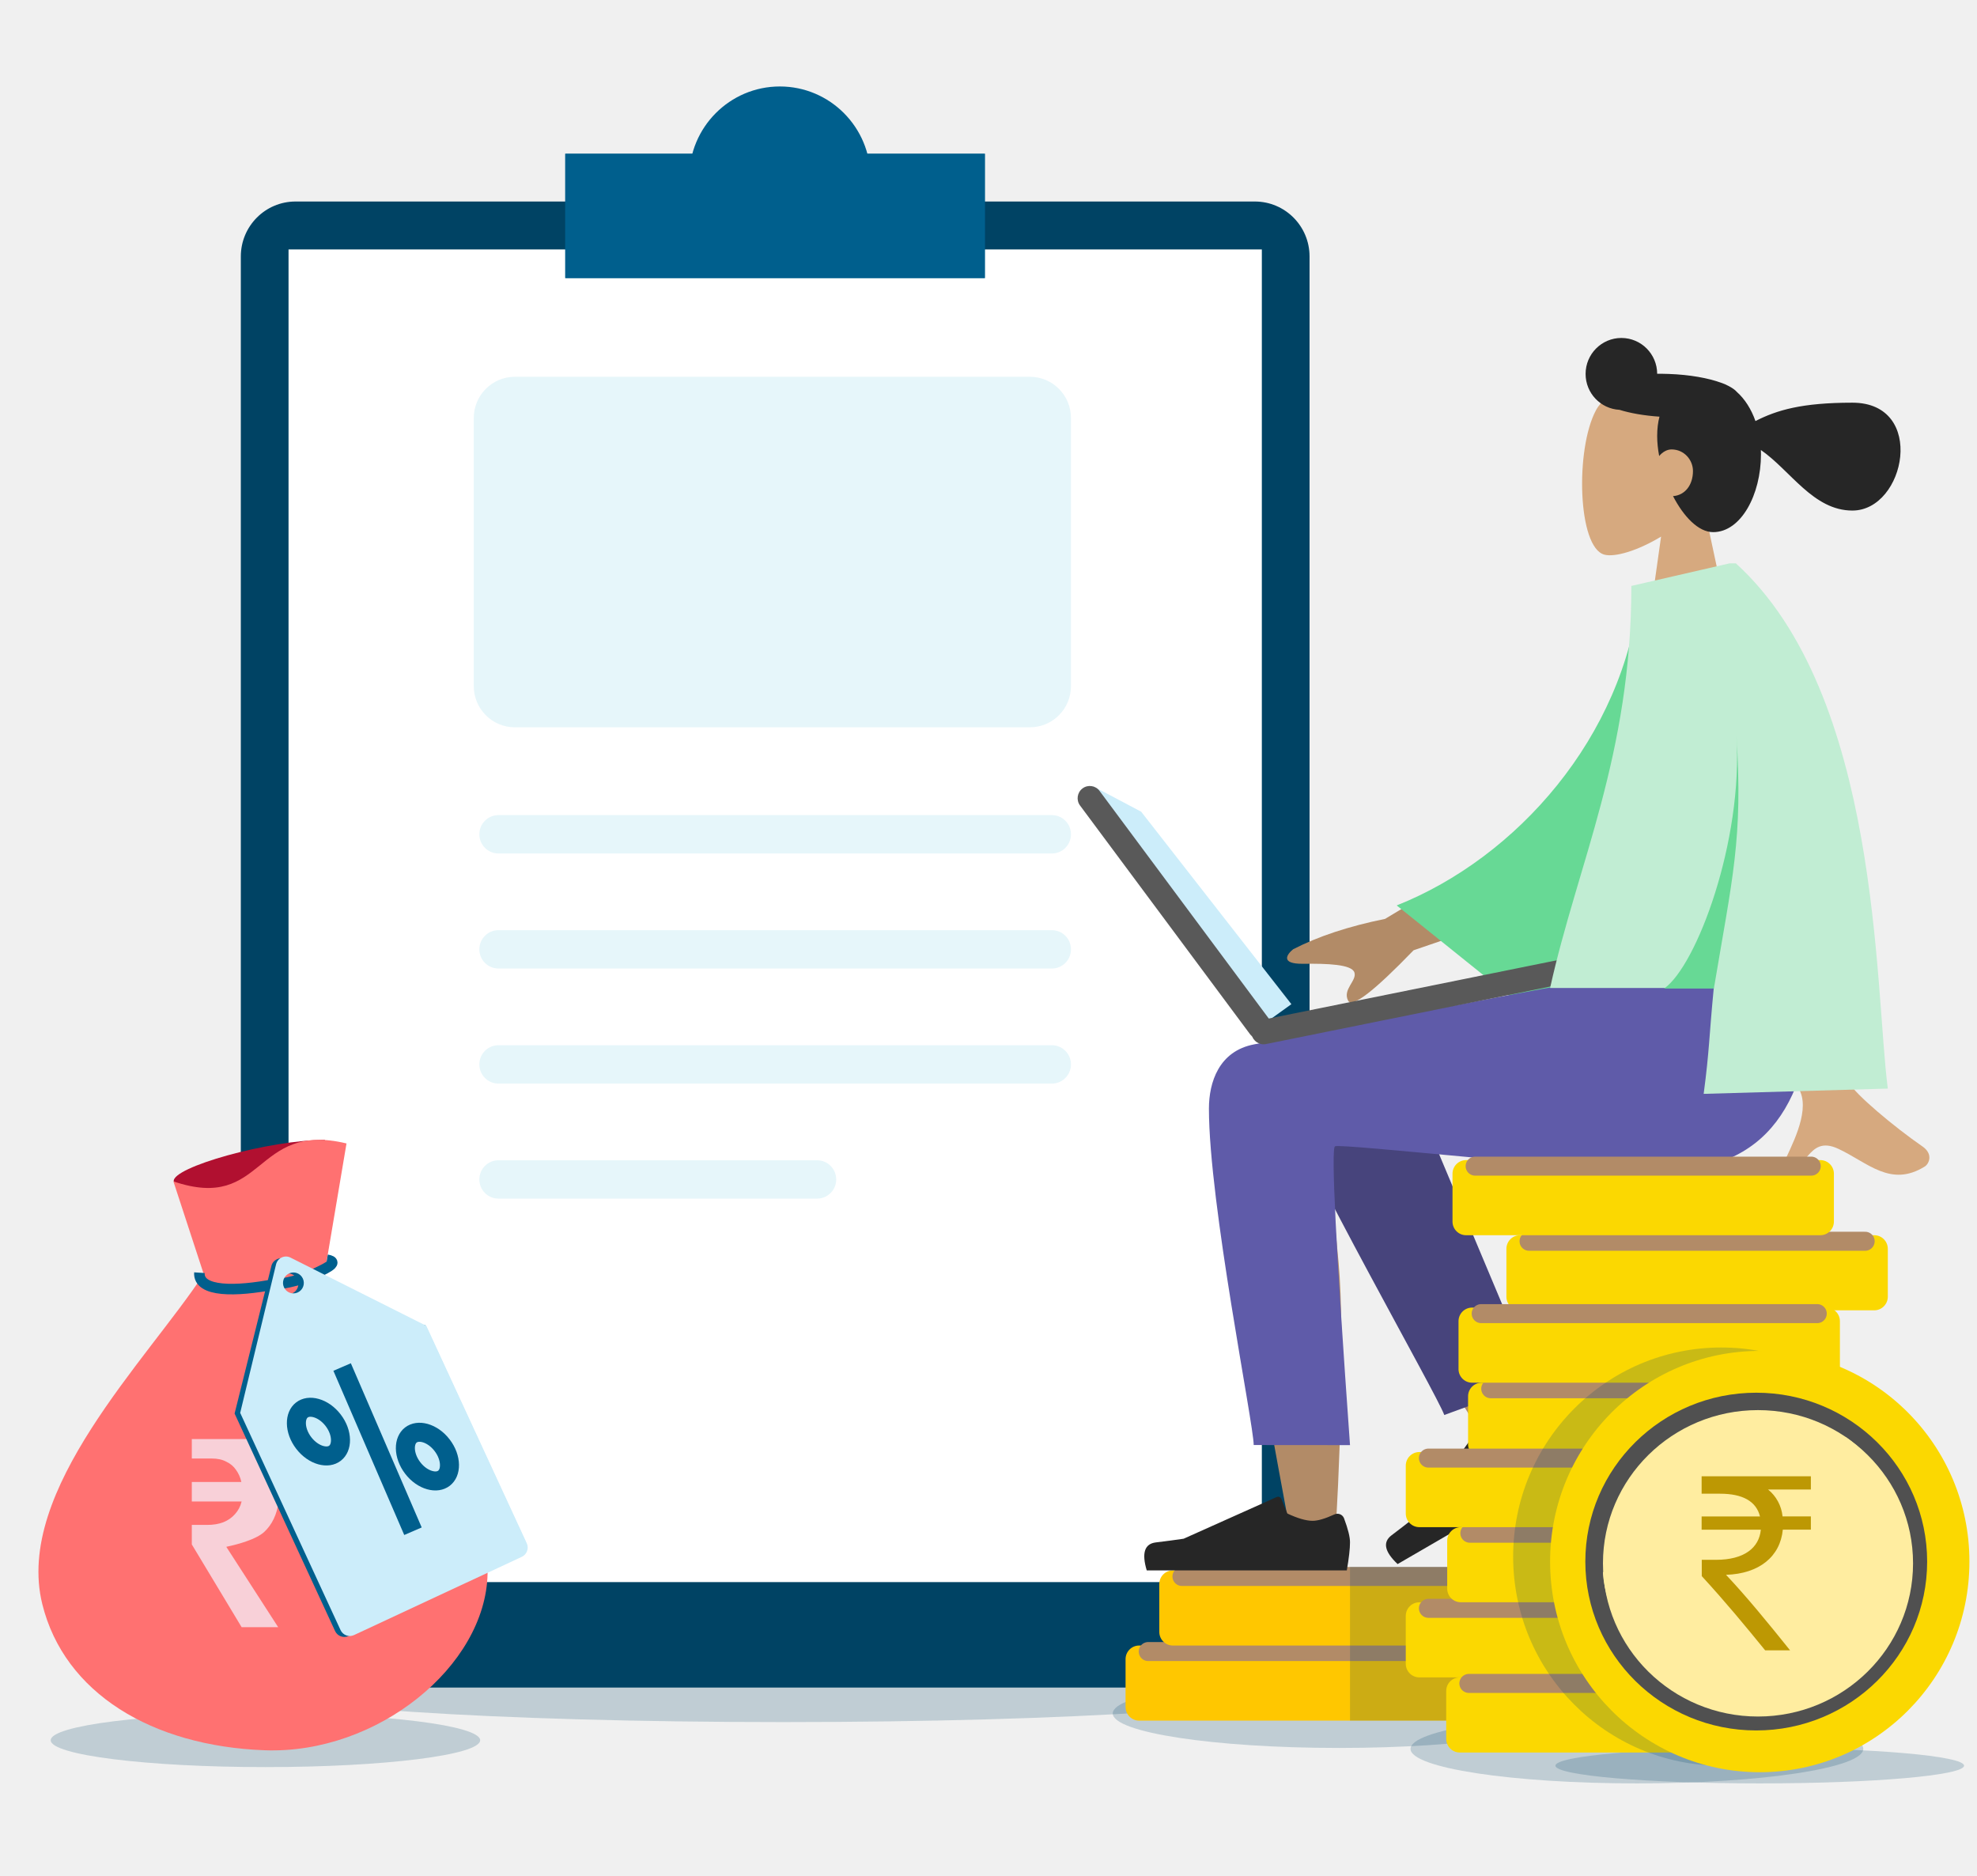
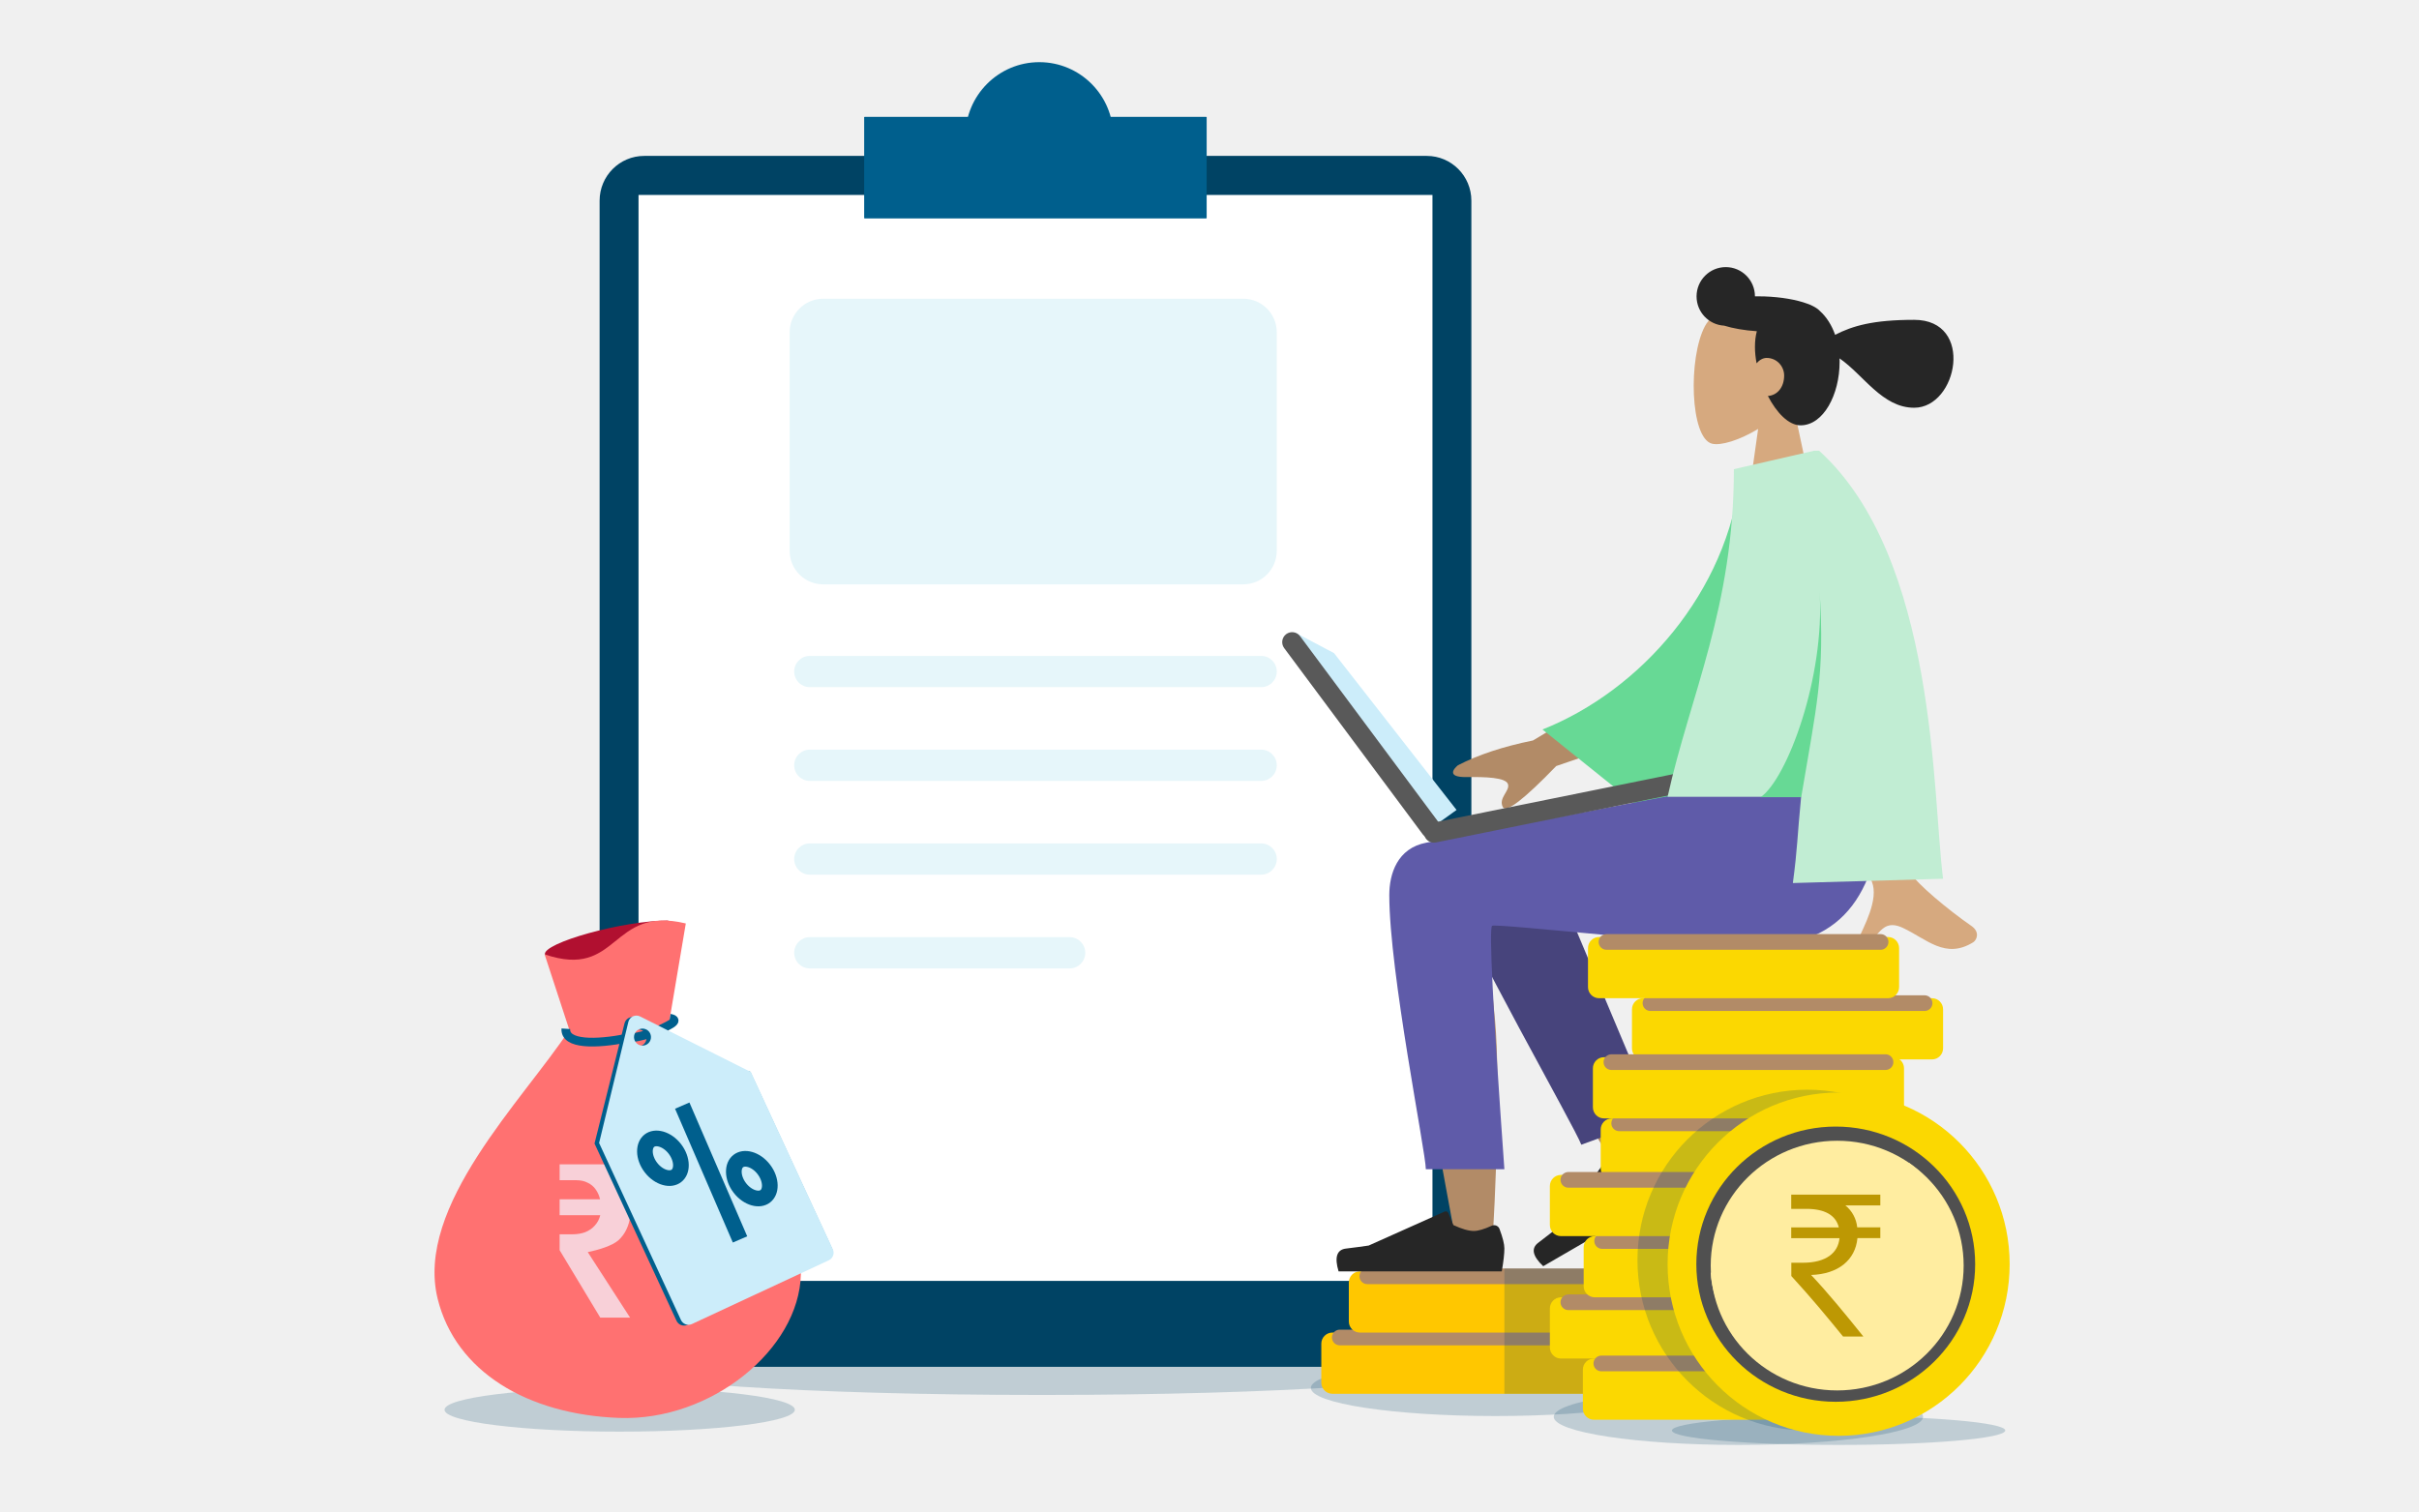
- <svg xmlns="http://www.w3.org/2000/svg" width="97" height="92" viewBox="0 0 97 92" fill="none">
-   <path opacity="0.2" d="M13.023 86.691C18.842 86.691 23.559 86.101 23.559 85.374C23.559 84.647 18.842 84.058 13.023 84.058C7.204 84.058 2.488 84.647 2.488 85.374C2.488 86.101 7.204 86.691 13.023 86.691Z" fill="#004364" />
-   <path opacity="0.2" d="M80.313 87.491C86.448 87.491 91.421 86.732 91.421 85.797C91.421 84.861 86.448 84.103 80.313 84.103C74.179 84.103 69.206 84.861 69.206 85.797C69.206 86.732 74.179 87.491 80.313 87.491Z" fill="#004364" />
-   <path opacity="0.2" d="M86.341 87.491C91.877 87.491 96.366 87.102 96.366 86.621C96.366 86.141 91.877 85.752 86.341 85.752C80.804 85.752 76.316 86.141 76.316 86.621C76.316 87.102 80.804 87.491 86.341 87.491Z" fill="#004364" />
-   <path opacity="0.2" d="M65.704 85.752C71.838 85.752 76.811 84.994 76.811 84.058C76.811 83.123 71.838 82.364 65.704 82.364C59.569 82.364 54.596 83.123 54.596 84.058C54.596 84.994 59.569 85.752 65.704 85.752Z" fill="#004364" />
-   <path opacity="0.2" d="M38.418 84.483C52.561 84.483 64.026 83.724 64.026 82.789C64.026 81.853 52.561 81.095 38.418 81.095C24.275 81.095 12.81 81.853 12.81 82.789C12.81 83.724 24.275 84.483 38.418 84.483Z" fill="#004364" />
-   <path d="M61.567 9.886H14.5C13.017 9.886 11.816 11.093 11.816 12.582V80.093C11.816 81.582 13.017 82.79 14.5 82.79H61.567C63.05 82.79 64.252 81.582 64.252 80.093V12.582C64.252 11.093 63.05 9.886 61.567 9.886Z" fill="#004364" />
-   <path d="M61.911 12.237H14.157V77.615H61.911V12.237Z" fill="white" />
-   <path d="M48.276 7.535H27.782C27.753 7.535 27.729 7.539 27.729 7.544V13.641C27.729 13.646 27.753 13.65 27.782 13.65H48.276C48.305 13.65 48.329 13.646 48.329 13.641V7.544C48.329 7.539 48.305 7.535 48.276 7.535Z" fill="#005F8D" />
-   <path d="M38.263 13.179C40.719 13.179 42.711 11.178 42.711 8.71C42.711 6.243 40.719 4.242 38.263 4.242C35.807 4.242 33.815 6.243 33.815 8.71C33.815 11.178 35.807 13.179 38.263 13.179Z" fill="#005F8D" />
-   <path d="M51.61 39.988H24.456C23.938 39.988 23.519 40.409 23.519 40.929V40.929C23.519 41.449 23.938 41.87 24.456 41.87H51.61C52.127 41.87 52.546 41.449 52.546 40.929C52.546 40.409 52.127 39.988 51.61 39.988Z" fill="#E6F6FA" />
-   <path d="M51.61 45.633H24.456C23.938 45.633 23.519 46.054 23.519 46.574V46.574C23.519 47.093 23.938 47.514 24.456 47.514H51.61C52.127 47.514 52.546 47.093 52.546 46.574C52.546 46.054 52.127 45.633 51.61 45.633Z" fill="#E6F6FA" />
-   <path d="M51.61 51.277H24.456C23.938 51.277 23.519 51.699 23.519 52.218V52.218C23.519 52.738 23.938 53.159 24.456 53.159H51.61C52.127 53.159 52.546 52.738 52.546 52.218C52.546 51.699 52.127 51.277 51.61 51.277Z" fill="#E6F6FA" />
-   <path d="M40.091 56.921H24.456C23.938 56.921 23.519 57.342 23.519 57.862V57.862C23.519 58.381 23.938 58.802 24.456 58.802H40.091C40.608 58.802 41.028 58.381 41.028 57.862C41.028 57.342 40.608 56.921 40.091 56.921Z" fill="#E6F6FA" />
-   <path d="M50.533 18.485H25.259C24.147 18.485 23.245 19.391 23.245 20.508V33.658C23.245 34.775 24.147 35.68 25.259 35.68H50.533C51.645 35.68 52.546 34.775 52.546 33.658V20.508C52.546 19.391 51.645 18.485 50.533 18.485Z" fill="#E6F6FA" />
-   <path d="M73.273 80.727H55.891C55.523 80.727 55.225 81.026 55.225 81.395V83.742C55.225 84.112 55.523 84.411 55.891 84.411H73.273C73.64 84.411 73.938 84.112 73.938 83.742V81.395C73.938 81.026 73.64 80.727 73.273 80.727Z" fill="#FFC700" />
-   <path d="M56.337 81.022H72.826" stroke="#B28B67" stroke-width="0.933" stroke-linecap="round" />
-   <path d="M74.928 77.042H57.546C57.178 77.042 56.88 77.341 56.88 77.711V80.058C56.88 80.427 57.178 80.727 57.546 80.727H74.928C75.295 80.727 75.593 80.427 75.593 80.058V77.711C75.593 77.341 75.295 77.042 74.928 77.042Z" fill="#FFC700" />
-   <path d="M57.992 77.339H74.481" stroke="#B28B67" stroke-width="0.933" stroke-linecap="round" />
-   <path fill-rule="evenodd" clip-rule="evenodd" d="M85.441 37.782L81.387 37.797C85.833 47.848 88.151 53.111 88.341 53.585C88.77 54.651 87.864 56.276 87.475 57.149C88.739 57.717 88.604 55.614 90.196 56.359C91.651 57.038 92.757 58.27 94.437 57.228C94.643 57.1 94.87 56.618 94.323 56.242C92.96 55.303 90.997 53.661 90.732 53.12C90.37 52.383 88.607 47.27 85.441 37.782Z" fill="#D6A97F" />
-   <path d="M67.958 45.079L72.817 42.162L75.933 44.366L69.356 46.619C67.407 48.636 66.336 49.46 66.145 49.092C65.858 48.539 66.586 48.112 66.453 47.708C66.32 47.304 65.1 47.267 63.942 47.282C62.784 47.297 63.153 46.805 63.447 46.569C64.67 45.938 66.174 45.441 67.958 45.079Z" fill="#B28B67" />
-   <path fill-rule="evenodd" clip-rule="evenodd" d="M83.618 28.829L80.444 29.042C79.662 36.147 74.425 42.076 68.528 44.419L74.599 49.299C75.347 49.299 79.314 49.027 82.826 34.522C83.241 32.009 83.672 31.009 83.618 28.829Z" fill="#67D995" />
-   <path fill-rule="evenodd" clip-rule="evenodd" d="M63.635 51.648C62.201 50.783 59.796 51.894 59.797 53.131C59.802 56.831 63.164 74.272 63.34 75.375C63.515 76.477 65.395 76.768 65.505 75.378C65.679 73.166 66.003 65.509 65.679 61.965C65.545 60.502 65.401 59.109 65.259 57.866C67.023 61.066 69.751 65.648 73.443 71.611L75.448 70.692C73.874 65.482 72.583 61.804 71.576 59.658C69.851 55.983 68.234 52.836 67.553 51.728C66.483 49.984 64.619 50.592 63.635 51.648Z" fill="#B28B67" />
-   <path fill-rule="evenodd" clip-rule="evenodd" d="M75.304 67.797L68.424 51.425C66.776 48.761 62.156 51.967 62.718 53.511C63.994 57.018 70.483 68.372 70.863 69.417L75.304 67.797Z" fill="#47447C" />
-   <path fill-rule="evenodd" clip-rule="evenodd" d="M75.687 69.658C76.116 70.012 76.395 70.302 76.523 70.526C76.68 70.799 76.864 71.224 77.074 71.8C76.759 71.983 73.925 73.627 68.573 76.731C67.931 76.126 67.831 75.656 68.273 75.321C68.715 74.986 69.08 74.704 69.368 74.475L72.302 70.413C72.358 70.335 72.468 70.318 72.545 70.374C72.547 70.375 72.548 70.376 72.55 70.377L73.159 70.849C73.719 70.8 74.136 70.695 74.411 70.536C74.635 70.406 74.892 70.136 75.182 69.725C75.293 69.568 75.51 69.531 75.667 69.643C75.674 69.647 75.681 69.653 75.687 69.658Z" fill="#262626" />
-   <path fill-rule="evenodd" clip-rule="evenodd" d="M65.945 74.489C66.14 75.011 66.237 75.402 66.237 75.661C66.237 75.977 66.185 76.437 66.08 77.041C65.716 77.041 62.444 77.041 56.264 77.041C56.009 76.194 56.156 75.737 56.706 75.669C57.255 75.602 57.712 75.541 58.075 75.487L62.638 73.443C62.726 73.403 62.829 73.444 62.868 73.532C62.868 73.533 62.869 73.535 62.87 73.536L63.163 74.251C63.672 74.489 64.085 74.609 64.403 74.609C64.662 74.609 65.019 74.503 65.474 74.294C65.649 74.213 65.856 74.291 65.936 74.466C65.939 74.474 65.942 74.481 65.945 74.489Z" fill="#262626" />
-   <path fill-rule="evenodd" clip-rule="evenodd" d="M59.315 54.388C59.315 59.033 61.511 69.868 61.512 70.891L66.237 70.895C65.545 61.226 65.3 56.34 65.501 56.236C65.803 56.08 77.867 57.446 81.485 57.446C86.703 57.446 88.861 54.141 89.036 48.018H78.701C76.597 48.244 65.619 50.468 61.542 51.233C59.797 51.56 59.315 53.108 59.315 54.388Z" fill="#5F5BA9" />
-   <path d="M90.078 67.833H72.696C72.328 67.833 72.03 68.132 72.03 68.502V70.849C72.03 71.218 72.328 71.517 72.696 71.517H90.078C90.445 71.517 90.743 71.218 90.743 70.849V68.502C90.743 68.132 90.445 67.833 90.078 67.833Z" fill="#FBD801" />
-   <path d="M73.142 68.129H89.632" stroke="#B28B67" stroke-width="0.933" stroke-linecap="round" />
-   <path d="M91.959 60.598H74.577C74.209 60.598 73.911 60.897 73.911 61.266V63.614C73.911 63.983 74.209 64.282 74.577 64.282H91.959C92.326 64.282 92.624 63.983 92.624 63.614V61.266C92.624 60.897 92.326 60.598 91.959 60.598Z" fill="#FBD801" />
-   <path d="M75.022 60.894H91.512" stroke="#B28B67" stroke-width="0.933" stroke-linecap="round" />
-   <path d="M89.609 64.148H72.227C71.859 64.148 71.561 64.448 71.561 64.817V67.164C71.561 67.534 71.859 67.833 72.227 67.833H89.609C89.976 67.833 90.274 67.534 90.274 67.164V64.817C90.274 64.448 89.976 64.148 89.609 64.148Z" fill="#FBD801" />
-   <path d="M72.673 64.444H89.162" stroke="#B28B67" stroke-width="0.933" stroke-linecap="round" />
-   <path opacity="0.2" d="M72.013 76.867H66.237V84.41H72.013V76.867Z" fill="#004364" />
-   <path d="M89.313 56.913H71.931C71.564 56.913 71.266 57.212 71.266 57.582V59.929C71.266 60.298 71.564 60.598 71.931 60.598H89.313C89.681 60.598 89.979 60.298 89.979 59.929V57.582C89.979 57.212 89.681 56.913 89.313 56.913Z" fill="#FBD801" />
-   <path d="M72.377 57.209H88.866" stroke="#B28B67" stroke-width="0.933" stroke-linecap="round" />
-   <path d="M87.021 78.606H69.639C69.271 78.606 68.973 78.905 68.973 79.274V81.621C68.973 81.991 69.271 82.29 69.639 82.29H87.021C87.388 82.29 87.686 81.991 87.686 81.621V79.274C87.686 78.905 87.388 78.606 87.021 78.606Z" fill="#FBD801" />
-   <path d="M70.085 78.902H86.574" stroke="#B28B67" stroke-width="0.933" stroke-linecap="round" />
-   <path d="M89.005 82.29H71.623C71.255 82.29 70.957 82.589 70.957 82.959V85.306C70.957 85.675 71.255 85.975 71.623 85.975H89.005C89.373 85.975 89.671 85.675 89.671 85.306V82.959C89.671 82.589 89.373 82.29 89.005 82.29Z" fill="#FBD801" />
-   <path d="M72.069 82.586H88.558" stroke="#B28B67" stroke-width="0.933" stroke-linecap="round" />
-   <path d="M89.053 74.92H71.671C71.304 74.92 71.006 75.219 71.006 75.588V77.936C71.006 78.305 71.304 78.604 71.671 78.604H89.053C89.421 78.604 89.719 78.305 89.719 77.936V75.588C89.719 75.219 89.421 74.92 89.053 74.92Z" fill="#FBD801" />
-   <path d="M72.117 75.217H88.607" stroke="#B28B67" stroke-width="0.933" stroke-linecap="round" />
-   <path d="M87.021 71.235H69.639C69.271 71.235 68.973 71.535 68.973 71.904V74.251C68.973 74.621 69.271 74.92 69.639 74.92H87.021C87.388 74.92 87.686 74.621 87.686 74.251V71.904C87.686 71.535 87.388 71.235 87.021 71.235Z" fill="#FBD801" />
-   <path d="M70.085 71.532H86.574" stroke="#B28B67" stroke-width="0.933" stroke-linecap="round" />
-   <path d="M62.265 50.05L63.361 49.263L55.991 39.821L53.606 38.56L62.265 50.05Z" fill="#CCEDFA" />
-   <path d="M53.948 38.8L62.284 50.012C62.481 50.277 62.427 50.653 62.163 50.851C61.899 51.049 61.525 50.995 61.327 50.73L52.992 39.518C52.794 39.253 52.849 38.877 53.113 38.679C53.377 38.48 53.751 38.535 53.948 38.8Z" fill="#595959" />
-   <path d="M61.878 50.044L77.249 46.935C77.573 46.869 77.887 47.08 77.953 47.404L77.953 47.404C78.018 47.729 77.808 48.045 77.485 48.111L62.114 51.22C61.791 51.286 61.476 51.075 61.411 50.751C61.346 50.426 61.555 50.11 61.878 50.044Z" fill="#595959" />
-   <path fill-rule="evenodd" clip-rule="evenodd" d="M83.548 24.605C84.358 23.651 84.905 22.481 84.814 21.171C84.55 17.396 79.32 18.226 78.302 20.132C77.284 22.037 77.405 26.87 78.721 27.211C79.245 27.346 80.362 27.014 81.499 26.325L80.785 31.398H84.999L83.548 24.605Z" fill="#D6A97F" />
-   <path fill-rule="evenodd" clip-rule="evenodd" d="M82.086 24.339C82.609 25.347 83.332 26.106 84.053 26.106C85.425 26.106 86.401 24.264 86.401 22.283C86.401 22.213 86.399 22.144 86.396 22.076C87.847 23.076 88.965 25.047 90.885 25.047C93.497 25.047 94.534 19.755 90.885 19.755C88.403 19.755 87.182 20.119 86.13 20.656C85.924 20.069 85.607 19.575 85.22 19.23C85.127 19.124 84.984 19.024 84.8 18.93C84.687 18.868 84.571 18.818 84.451 18.78C83.817 18.546 82.898 18.381 81.872 18.345C81.68 18.338 81.492 18.336 81.308 18.338C81.305 17.367 80.52 16.58 79.552 16.58C78.583 16.58 77.796 17.37 77.796 18.344C77.796 19.286 78.531 20.056 79.457 20.105C79.987 20.27 80.667 20.39 81.421 20.441C81.348 20.718 81.308 21.032 81.308 21.387C81.308 21.701 81.342 22.034 81.406 22.371C81.57 22.176 81.789 22.048 82.011 22.048C82.632 22.048 83.064 22.562 83.064 23.107C83.064 23.799 82.667 24.299 82.086 24.339Z" fill="#262626" />
-   <path fill-rule="evenodd" clip-rule="evenodd" d="M84.851 27.639L80.041 28.745C80.041 37.056 77.406 42.358 76.054 48.469H84.085C83.847 50.923 83.876 51.5 83.589 53.663L92.624 53.405C91.979 48.469 92.268 34.084 85.168 27.636H84.854L84.851 27.639Z" fill="#C1EDD3" />
-   <path fill-rule="evenodd" clip-rule="evenodd" d="M85.197 36.098C85.531 41.276 83.235 47.393 81.649 48.495H84.09C84.998 43.067 85.523 41.148 85.197 36.098Z" fill="#67D995" />
-   <path d="M15.951 55.923C13.209 55.915 8.394 57.273 8.526 57.962C9.58 59.416 13.063 60.57 15.951 55.923Z" fill="#B11030" />
-   <path d="M2.075 78.695C0.694 73.109 7.233 66.715 9.995 62.502L8.508 57.957C13.027 59.495 12.423 54.986 17.001 56.096L15.92 62.502C18.579 66.784 24.003 73.603 23.922 77.22C23.819 81.742 18.507 86.07 12.984 85.865C7.461 85.659 3.157 83.069 2.075 78.695Z" fill="#FF7171" />
-   <path d="M11.855 79.826L9.411 75.767V74.81H10.163C10.464 74.81 10.727 74.767 10.953 74.681C11.187 74.587 11.379 74.453 11.529 74.281C11.688 74.108 11.797 73.902 11.855 73.66H9.411V72.704H11.843C11.793 72.479 11.705 72.281 11.579 72.109C11.463 71.937 11.304 71.803 11.103 71.708C10.911 71.605 10.677 71.553 10.401 71.553H9.411V70.597H15.064V71.553H13.096C13.238 71.717 13.355 71.894 13.447 72.083C13.547 72.273 13.614 72.479 13.648 72.704H15.064V73.66H13.673C13.589 74.298 13.351 74.797 12.958 75.16C12.566 75.513 11.722 75.754 11.103 75.884L13.648 79.826H11.855Z" fill="#F8D0D8" />
-   <path d="M13.501 63.001C13.922 63.001 14.826 62.753 15.165 62.619" stroke="#005F8D" stroke-width="0.518" />
-   <path fill-rule="evenodd" clip-rule="evenodd" d="M13.315 62.108C13.391 61.8 13.729 61.64 14.014 61.777L20.753 65.012C20.769 65.02 20.788 65.02 20.805 65.012C20.835 64.998 20.871 65.011 20.885 65.042L25.789 75.656C25.905 75.907 25.797 76.206 25.547 76.322L17.103 80.26C16.853 80.377 16.556 80.267 16.44 80.016L11.512 69.35L11.511 69.349L11.51 69.348L13.315 62.108ZM14.344 63.45C14.6 63.331 14.711 63.026 14.592 62.769C14.474 62.512 14.17 62.4 13.914 62.52C13.658 62.639 13.547 62.944 13.666 63.201C13.785 63.458 14.088 63.57 14.344 63.45Z" fill="#005F8D" />
-   <path d="M16.04 61.801C16.772 61.929 15.773 62.315 15.388 62.517M9.784 62.436C9.721 63.406 11.595 63.368 13.453 63.007" stroke="#005F8D" stroke-width="0.518" />
-   <path fill-rule="evenodd" clip-rule="evenodd" d="M13.545 62.026C13.621 61.713 13.966 61.552 14.253 61.696L20.912 65.04C20.913 65.04 20.913 65.04 20.914 65.04C20.914 65.04 20.915 65.04 20.916 65.041C20.916 65.041 20.917 65.042 20.917 65.042L20.927 65.047C20.93 65.049 20.93 65.053 20.927 65.055C20.925 65.056 20.924 65.058 20.925 65.06L25.845 75.709C25.961 75.96 25.852 76.258 25.602 76.375L17.372 80.213C17.122 80.33 16.825 80.221 16.709 79.969L11.787 69.318C11.787 69.317 11.786 69.317 11.786 69.318C11.785 69.318 11.784 69.317 11.784 69.316L11.785 69.314C11.785 69.313 11.785 69.312 11.785 69.312L11.782 69.307C11.78 69.303 11.782 69.298 11.786 69.297C11.788 69.296 11.79 69.294 11.79 69.291L13.545 62.026ZM14.611 63.404C14.867 63.285 14.978 62.98 14.859 62.723C14.74 62.466 14.437 62.354 14.181 62.473C13.925 62.593 13.814 62.898 13.933 63.155C14.051 63.412 14.355 63.524 14.611 63.404Z" fill="#CCEDFA" />
-   <path d="M16.345 69.674C16.586 69.988 16.702 70.336 16.706 70.635C16.71 70.933 16.607 71.16 16.437 71.292C16.267 71.424 16.022 71.466 15.735 71.386C15.449 71.306 15.144 71.105 14.903 70.791C14.662 70.477 14.546 70.129 14.542 69.83C14.538 69.531 14.641 69.304 14.811 69.173C14.981 69.041 15.226 68.998 15.513 69.079C15.799 69.159 16.104 69.36 16.345 69.674Z" stroke="#005F8D" stroke-width="0.933" />
-   <path d="M21.692 70.901C21.934 71.215 22.049 71.563 22.053 71.861C22.058 72.16 21.954 72.387 21.784 72.519C21.614 72.65 21.369 72.693 21.082 72.612C20.796 72.532 20.491 72.332 20.25 72.017C20.009 71.703 19.894 71.355 19.889 71.057C19.885 70.758 19.989 70.531 20.159 70.399C20.329 70.268 20.573 70.225 20.86 70.305C21.146 70.386 21.452 70.586 21.692 70.901Z" stroke="#005F8D" stroke-width="0.933" />
-   <path d="M16.786 67.064L20.262 75.119" stroke="#005F8D" stroke-width="0.933" />
-   <path opacity="0.2" d="M84.453 86.622C90.092 86.622 94.664 82.029 94.664 76.364C94.664 70.698 90.092 66.106 84.453 66.106C78.813 66.106 74.242 70.698 74.242 76.364C74.242 82.029 78.813 86.622 84.453 86.622Z" fill="#004364" />
-   <path d="M86.341 86.942C92.022 86.942 96.628 82.316 96.628 76.608C96.628 70.9 92.022 66.273 86.341 66.273C80.66 66.273 76.054 70.9 76.054 76.608C76.054 82.316 80.66 86.942 86.341 86.942Z" fill="#FBD801" />
-   <path d="M86.168 84.893C90.799 84.893 94.554 81.184 94.554 76.609C94.554 72.033 90.799 68.324 86.168 68.324C81.537 68.324 77.783 72.033 77.783 76.609C77.783 81.184 81.537 84.893 86.168 84.893Z" fill="#505050" />
-   <path d="M86.254 84.21C90.456 84.21 93.862 80.844 93.862 76.694C93.862 72.543 90.456 69.178 86.254 69.178C82.053 69.178 78.648 72.543 78.648 76.694C78.648 80.844 82.053 84.21 86.254 84.21Z" fill="#FFEDA0" />
-   <path d="M81.34 82.331L93.618 75.445C93.22 73.223 92.204 71.706 90.578 70.509L78.648 77.131C78.648 77.645 79.028 80.329 81.34 82.331Z" fill="#FFEDA0" />
-   <path d="M88.849 73.072H86.748C86.948 73.233 87.113 73.432 87.235 73.659C87.358 73.886 87.434 74.136 87.46 74.393H88.849V75.041H87.473C87.346 76.364 86.314 77.207 84.686 77.258C85.678 78.307 86.761 79.631 87.83 80.964H86.607C85.615 79.746 84.686 78.619 83.496 77.322V76.522H84.197C85.572 76.522 86.309 75.939 86.394 75.045H83.489V74.396H86.353C86.17 73.651 85.501 73.279 84.394 73.279H83.489V72.424H88.849V73.072Z" fill="#BD9803" />
+ <svg xmlns="http://www.w3.org/2000/svg" width="96" height="60" viewBox="0 0 96 90" fill="none">
+   <path opacity="0.2" d="M12.889 85.244C18.648 85.244 23.316 84.661 23.316 83.942C23.316 83.223 18.648 82.64 12.889 82.64C7.13 82.64 2.462 83.223 2.462 83.942C2.462 84.661 7.13 85.244 12.889 85.244Z" fill="#004364" />
+   <path opacity="0.2" d="M79.485 86.035C85.556 86.035 90.478 85.285 90.478 84.359C90.478 83.434 85.556 82.684 79.485 82.684C73.414 82.684 68.492 83.434 68.492 84.359C68.492 85.285 73.414 86.035 79.485 86.035Z" fill="#004364" />
+   <path opacity="0.2" d="M85.451 86.035C90.93 86.035 95.372 85.65 95.372 85.175C95.372 84.7 90.93 84.315 85.451 84.315C79.971 84.315 75.529 84.7 75.529 85.175C75.529 85.65 79.971 86.035 85.451 86.035Z" fill="#004364" />
+   <path opacity="0.2" d="M65.026 84.315C71.097 84.315 76.019 83.565 76.019 82.64C76.019 81.715 71.097 80.964 65.026 80.964C58.955 80.964 54.033 81.715 54.033 82.64C54.033 83.565 58.955 84.315 65.026 84.315Z" fill="#004364" />
+   <path opacity="0.2" d="M38.022 83.06C52.019 83.06 63.366 82.31 63.366 81.385C63.366 80.46 52.019 79.71 38.022 79.71C24.025 79.71 12.678 80.46 12.678 81.385C12.678 82.31 24.025 83.06 38.022 83.06Z" fill="#004364" />
+   <path d="M60.932 9.283H14.35C12.883 9.283 11.694 10.477 11.694 11.95V78.718C11.694 80.191 12.883 81.385 14.35 81.385H60.932C62.4 81.385 63.589 80.191 63.589 78.718V11.95C63.589 10.477 62.4 9.283 60.932 9.283Z" fill="#004364" />
+   <path d="M61.273 11.608H14.011V76.268H61.273V11.608Z" fill="white" />
+   <path d="M47.778 6.958H27.495C27.466 6.958 27.443 6.961 27.443 6.966V12.996C27.443 13.001 27.466 13.005 27.495 13.005H47.778C47.807 13.005 47.831 13.001 47.831 12.996V6.966C47.831 6.961 47.807 6.958 47.778 6.958Z" fill="#005F8D" />
+   <path d="M37.869 12.54C40.3 12.54 42.271 10.561 42.271 8.12C42.271 5.68 40.3 3.701 37.869 3.701C35.438 3.701 33.467 5.68 33.467 8.12C33.467 10.561 35.438 12.54 37.869 12.54Z" fill="#005F8D" />
+   <path d="M51.078 39.055H24.203C23.692 39.055 23.277 39.471 23.277 39.985V39.985C23.277 40.499 23.692 40.915 24.203 40.915H51.078C51.59 40.915 52.005 40.499 52.005 39.985C52.005 39.471 51.59 39.055 51.078 39.055Z" fill="#E6F6FA" />
+   <path d="M51.078 44.637H24.203C23.692 44.637 23.277 45.053 23.277 45.567V45.567C23.277 46.081 23.692 46.497 24.203 46.497H51.078C51.59 46.497 52.005 46.081 52.005 45.567C52.005 45.053 51.59 44.637 51.078 44.637Z" fill="#E6F6FA" />
+   <path d="M51.078 50.219H24.203C23.692 50.219 23.277 50.636 23.277 51.15V51.15C23.277 51.663 23.692 52.08 24.203 52.08H51.078C51.59 52.08 52.005 51.663 52.005 51.15C52.005 50.636 51.59 50.219 51.078 50.219Z" fill="#E6F6FA" />
+   <path d="M39.678 55.801H24.203C23.692 55.801 23.277 56.218 23.277 56.732V56.732C23.277 57.245 23.692 57.662 24.203 57.662H39.678C40.19 57.662 40.605 57.245 40.605 56.732C40.605 56.218 40.19 55.801 39.678 55.801Z" fill="#E6F6FA" />
+   <path d="M50.012 17.788H24.998C23.898 17.788 23.006 18.684 23.006 19.788V32.794C23.006 33.899 23.898 34.794 24.998 34.794H50.012C51.113 34.794 52.005 33.899 52.005 32.794V19.788C52.005 18.684 51.113 17.788 50.012 17.788Z" fill="#E6F6FA" />
+   <path d="M72.517 79.345H55.315C54.951 79.345 54.656 79.641 54.656 80.006V82.327C54.656 82.693 54.951 82.989 55.315 82.989H72.517C72.881 82.989 73.176 82.693 73.176 82.327V80.006C73.176 79.641 72.881 79.345 72.517 79.345Z" fill="#FFC700" />
+   <path d="M55.756 79.638H72.076" stroke="#B28B67" stroke-width="0.933" stroke-linecap="round" />
+   <path d="M74.155 75.701H56.952C56.589 75.701 56.294 75.997 56.294 76.362V78.684C56.294 79.049 56.589 79.345 56.952 79.345H74.155C74.519 79.345 74.814 79.049 74.814 78.684V76.362C74.814 75.997 74.519 75.701 74.155 75.701Z" fill="#FFC700" />
+   <path d="M57.394 75.994H73.713" stroke="#B28B67" stroke-width="0.933" stroke-linecap="round" />
+   <path fill-rule="evenodd" clip-rule="evenodd" d="M84.561 36.872L80.548 36.887C84.948 46.828 87.242 52.032 87.431 52.501C87.855 53.556 86.958 55.163 86.574 56.026C87.824 56.587 87.69 54.508 89.267 55.245C90.706 55.917 91.801 57.135 93.463 56.105C93.667 55.978 93.891 55.501 93.35 55.129C92.002 54.201 90.059 52.576 89.797 52.041C89.438 51.312 87.693 46.256 84.561 36.872Z" fill="#D6A97F" />
+   <path d="M67.257 44.089L72.066 41.205L75.15 43.385L68.641 45.612C66.712 47.607 65.652 48.422 65.463 48.058C65.179 47.511 65.9 47.09 65.768 46.69C65.636 46.29 64.429 46.254 63.283 46.269C62.136 46.284 62.502 45.796 62.793 45.563C64.003 44.939 65.491 44.448 67.257 44.089Z" fill="#B28B67" />
+   <path fill-rule="evenodd" clip-rule="evenodd" d="M82.756 28.018L79.614 28.228C78.841 35.256 73.657 41.12 67.822 43.437L73.83 48.263C74.57 48.263 78.496 47.994 81.972 33.648C82.383 31.163 82.81 30.174 82.756 28.018Z" fill="#67D995" />
+   <path fill-rule="evenodd" clip-rule="evenodd" d="M62.978 50.585C61.56 49.73 59.179 50.829 59.181 52.052C59.186 55.712 62.513 72.961 62.687 74.052C62.86 75.142 64.721 75.43 64.829 74.055C65.002 71.867 65.322 64.294 65.002 60.789C64.869 59.342 64.727 57.964 64.587 56.735C66.332 59.9 69.032 64.431 72.686 70.33L74.67 69.42C73.112 64.267 71.835 60.63 70.838 58.507C69.131 54.873 67.531 51.761 66.857 50.664C65.797 48.94 63.953 49.541 62.978 50.585Z" fill="#B28B67" />
+   <path fill-rule="evenodd" clip-rule="evenodd" d="M74.528 66.557L67.719 50.365C66.088 47.731 61.515 50.901 62.071 52.428C63.334 55.897 69.756 67.126 70.133 68.159L74.528 66.557Z" fill="#47447C" />
+   <path fill-rule="evenodd" clip-rule="evenodd" d="M74.907 68.398C75.331 68.748 75.607 69.034 75.734 69.257C75.889 69.527 76.072 69.947 76.28 70.517C75.968 70.698 73.163 72.323 67.866 75.393C67.23 74.794 67.131 74.329 67.569 73.999C68.007 73.668 68.368 73.388 68.653 73.162L71.557 69.145C71.612 69.067 71.721 69.05 71.797 69.106C71.799 69.107 71.8 69.108 71.802 69.109L72.404 69.576C72.959 69.527 73.371 69.424 73.644 69.266C73.866 69.138 74.12 68.87 74.407 68.465C74.517 68.309 74.732 68.272 74.887 68.383C74.894 68.388 74.9 68.392 74.907 68.398Z" fill="#262626" />
+   <path fill-rule="evenodd" clip-rule="evenodd" d="M65.265 73.177C65.458 73.693 65.554 74.079 65.554 74.336C65.554 74.648 65.502 75.103 65.399 75.701C65.039 75.701 61.8 75.701 55.684 75.701C55.431 74.863 55.577 74.411 56.121 74.344C56.665 74.277 57.117 74.217 57.477 74.163L61.992 72.142C62.079 72.103 62.181 72.143 62.22 72.23C62.22 72.231 62.221 72.233 62.222 72.234L62.512 72.941C63.015 73.177 63.425 73.295 63.739 73.295C63.995 73.295 64.348 73.191 64.799 72.984C64.972 72.904 65.177 72.98 65.256 73.154C65.259 73.162 65.262 73.169 65.265 73.177Z" fill="#262626" />
+   <path fill-rule="evenodd" clip-rule="evenodd" d="M58.703 53.296C58.703 57.89 60.877 68.606 60.878 69.618L65.554 69.621C64.87 60.059 64.627 55.227 64.826 55.124C65.124 54.969 77.064 56.321 80.645 56.321C85.809 56.321 87.945 53.051 88.118 46.996H77.889C75.807 47.219 64.943 49.419 60.908 50.175C59.181 50.499 58.703 52.03 58.703 53.296Z" fill="#5F5BA9" />
+   <path d="M89.149 66.593H71.947C71.583 66.593 71.288 66.889 71.288 67.254V69.576C71.288 69.941 71.583 70.237 71.947 70.237H89.149C89.513 70.237 89.808 69.941 89.808 69.576V67.254C89.808 66.889 89.513 66.593 89.149 66.593Z" fill="#FBD801" />
+   <path d="M72.388 66.886H88.707" stroke="#B28B67" stroke-width="0.933" stroke-linecap="round" />
+   <path d="M91.011 59.437H73.808C73.444 59.437 73.149 59.733 73.149 60.098V62.42C73.149 62.785 73.444 63.081 73.808 63.081H91.011C91.374 63.081 91.669 62.785 91.669 62.42V60.098C91.669 59.733 91.374 59.437 91.011 59.437Z" fill="#FBD801" />
+   <path d="M74.249 59.73H90.568" stroke="#B28B67" stroke-width="0.933" stroke-linecap="round" />
+   <path d="M88.685 62.949H71.482C71.118 62.949 70.823 63.245 70.823 63.61V65.931C70.823 66.297 71.118 66.593 71.482 66.593H88.685C89.049 66.593 89.344 66.297 89.344 65.931V63.61C89.344 63.245 89.049 62.949 88.685 62.949Z" fill="#FBD801" />
+   <path d="M71.924 63.242H88.243" stroke="#B28B67" stroke-width="0.933" stroke-linecap="round" />
+   <path opacity="0.2" d="M71.27 75.528H65.554V82.988H71.27V75.528Z" fill="#004364" />
+   <path d="M88.392 55.792H71.19C70.826 55.792 70.531 56.089 70.531 56.454V58.775C70.531 59.14 70.826 59.437 71.19 59.437H88.392C88.756 59.437 89.051 59.14 89.051 58.775V56.454C89.051 56.089 88.756 55.792 88.392 55.792Z" fill="#FBD801" />
+   <path d="M71.631 56.086H87.95" stroke="#B28B67" stroke-width="0.933" stroke-linecap="round" />
+   <path d="M86.124 77.247H68.921C68.557 77.247 68.262 77.543 68.262 77.908V80.23C68.262 80.595 68.557 80.891 68.921 80.891H86.124C86.487 80.891 86.782 80.595 86.782 80.23V77.908C86.782 77.543 86.487 77.247 86.124 77.247Z" fill="#FBD801" />
+   <path d="M69.362 77.54H85.681" stroke="#B28B67" stroke-width="0.933" stroke-linecap="round" />
+   <path d="M88.088 80.891H70.885C70.521 80.891 70.226 81.187 70.226 81.552V83.873C70.226 84.239 70.521 84.535 70.885 84.535H88.088C88.451 84.535 88.746 84.239 88.746 83.873V81.552C88.746 81.187 88.451 80.891 88.088 80.891Z" fill="#FBD801" />
+   <path d="M71.326 81.184H87.645" stroke="#B28B67" stroke-width="0.933" stroke-linecap="round" />
+   <path d="M88.135 73.602H70.932C70.569 73.602 70.274 73.898 70.274 74.263V76.585C70.274 76.95 70.569 77.246 70.932 77.246H88.135C88.499 77.246 88.794 76.95 88.794 76.585V74.263C88.794 73.898 88.499 73.602 88.135 73.602Z" fill="#FBD801" />
+   <path d="M71.374 73.895H87.693" stroke="#B28B67" stroke-width="0.933" stroke-linecap="round" />
+   <path d="M86.124 69.958H68.921C68.557 69.958 68.262 70.254 68.262 70.619V72.941C68.262 73.306 68.557 73.602 68.921 73.602H86.124C86.487 73.602 86.782 73.306 86.782 72.941V70.619C86.782 70.254 86.487 69.958 86.124 69.958Z" fill="#FBD801" />
+   <path d="M69.362 70.251H85.681" stroke="#B28B67" stroke-width="0.933" stroke-linecap="round" />
+   <path d="M61.623 49.006L62.707 48.227L55.414 38.889L53.053 37.642L61.623 49.006Z" fill="#CCEDFA" />
+   <path d="M53.392 37.88L61.642 48.968C61.837 49.23 61.783 49.602 61.522 49.798C61.261 49.994 60.89 49.94 60.695 49.678L52.445 38.589C52.25 38.327 52.304 37.955 52.565 37.759C52.827 37.563 53.197 37.617 53.392 37.88Z" fill="#595959" />
+   <path d="M61.24 48.999L76.453 45.924C76.773 45.86 77.084 46.068 77.149 46.389L77.149 46.389C77.213 46.71 77.006 47.023 76.686 47.087L61.474 50.163C61.154 50.227 60.842 50.019 60.778 49.698C60.713 49.377 60.92 49.064 61.24 48.999Z" fill="#595959" />
+   <path fill-rule="evenodd" clip-rule="evenodd" d="M82.687 23.839C83.488 22.896 84.03 21.739 83.939 20.444C83.678 16.71 78.502 17.531 77.495 19.416C76.487 21.3 76.607 26.08 77.909 26.417C78.428 26.551 79.533 26.222 80.659 25.541L79.953 30.558H84.123L82.687 23.839Z" fill="#D6A97F" />
+   <path fill-rule="evenodd" clip-rule="evenodd" d="M81.24 23.578C81.757 24.574 82.472 25.325 83.187 25.325C84.544 25.325 85.51 23.503 85.51 21.544C85.51 21.475 85.508 21.407 85.506 21.339C86.941 22.328 88.048 24.278 89.948 24.278C92.533 24.278 93.559 19.044 89.948 19.044C87.492 19.044 86.284 19.404 85.242 19.935C85.038 19.354 84.724 18.865 84.342 18.524C84.249 18.42 84.108 18.32 83.926 18.228C83.814 18.167 83.699 18.117 83.581 18.08C82.953 17.848 82.043 17.685 81.028 17.649C80.838 17.642 80.652 17.64 80.47 17.643C80.467 16.682 79.69 15.904 78.732 15.904C77.773 15.904 76.994 16.685 76.994 17.648C76.994 18.58 77.722 19.341 78.638 19.39C79.162 19.553 79.835 19.672 80.582 19.722C80.509 19.996 80.47 20.307 80.47 20.658C80.47 20.968 80.504 21.297 80.567 21.631C80.729 21.438 80.946 21.312 81.165 21.312C81.78 21.312 82.208 21.82 82.208 22.359C82.208 23.043 81.815 23.538 81.24 23.578Z" fill="#262626" />
+   <path fill-rule="evenodd" clip-rule="evenodd" d="M83.976 26.841L79.216 27.935C79.216 36.155 76.608 41.399 75.27 47.442H83.219C82.982 49.87 83.011 50.44 82.727 52.579L91.669 52.324C91.031 47.442 91.317 33.215 84.29 26.838H83.979L83.976 26.841Z" fill="#C1EDD3" />
+   <path fill-rule="evenodd" clip-rule="evenodd" d="M84.318 35.207C84.649 40.329 82.377 46.378 80.807 47.468H83.224C84.121 42.1 84.641 40.202 84.318 35.207Z" fill="#67D995" />
+   <path d="M15.787 54.814C13.073 54.806 8.307 56.149 8.438 56.831C9.481 58.269 12.928 59.41 15.787 54.814Z" fill="#B11030" />
+   <path d="M2.054 77.336C0.686 71.811 7.159 65.488 9.892 61.321L8.42 56.825C12.892 58.347 12.295 53.888 16.825 54.985L15.756 61.321C18.388 65.555 23.756 72.3 23.675 75.877C23.574 80.349 18.317 84.63 12.85 84.427C7.384 84.223 3.125 81.662 2.054 77.336Z" fill="#FF7171" />
+   <path d="M11.733 78.454L9.314 74.44V73.494H10.058C10.356 73.494 10.617 73.451 10.84 73.366C11.071 73.273 11.262 73.14 11.41 72.97C11.568 72.799 11.675 72.595 11.733 72.356H9.314V71.41H11.721C11.671 71.189 11.584 70.993 11.46 70.822C11.344 70.652 11.187 70.52 10.989 70.426C10.798 70.324 10.567 70.273 10.294 70.273H9.314V69.327H14.909V70.273H12.961C13.102 70.435 13.218 70.609 13.309 70.797C13.408 70.984 13.474 71.189 13.507 71.41H14.909V72.356H13.532C13.449 72.987 13.213 73.481 12.825 73.84C12.436 74.189 11.601 74.427 10.989 74.555L13.507 78.454H11.733Z" fill="#F8D0D8" />
+   <path d="M13.362 61.814C13.779 61.814 14.673 61.569 15.009 61.436" stroke="#005F8D" stroke-width="0.518" />
+   <path fill-rule="evenodd" clip-rule="evenodd" d="M13.177 60.931C13.253 60.626 13.588 60.468 13.87 60.603L20.539 63.803C20.555 63.811 20.574 63.811 20.59 63.803C20.62 63.789 20.656 63.803 20.669 63.833L25.523 74.33C25.638 74.579 25.531 74.874 25.283 74.989L16.927 78.883C16.679 78.999 16.386 78.89 16.271 78.642L11.393 68.093L11.392 68.092L11.391 68.091L13.177 60.931ZM14.196 62.259C14.45 62.141 14.559 61.839 14.442 61.585C14.324 61.33 14.024 61.22 13.771 61.338C13.517 61.456 13.407 61.758 13.525 62.012C13.642 62.266 13.943 62.377 14.196 62.259Z" fill="#005F8D" />
+   <path d="M15.875 60.627C16.599 60.754 15.61 61.136 15.229 61.335M9.683 61.255C9.62 62.214 11.476 62.177 13.315 61.82" stroke="#005F8D" stroke-width="0.518" />
+   <path fill-rule="evenodd" clip-rule="evenodd" d="M13.405 60.849C13.48 60.54 13.822 60.38 14.106 60.523L20.697 63.83C20.697 63.831 20.698 63.831 20.698 63.83C20.699 63.83 20.7 63.83 20.7 63.831C20.7 63.831 20.701 63.832 20.701 63.833L20.711 63.838C20.714 63.839 20.714 63.843 20.711 63.845C20.709 63.846 20.708 63.848 20.709 63.85L25.578 74.382C25.693 74.63 25.586 74.925 25.338 75.041L17.192 78.836C16.945 78.952 16.651 78.844 16.536 78.595L11.666 68.061C11.666 68.061 11.665 68.061 11.664 68.061C11.663 68.061 11.662 68.061 11.663 68.059L11.663 68.057C11.663 68.056 11.663 68.056 11.663 68.055L11.661 68.05C11.659 68.046 11.661 68.042 11.664 68.04C11.666 68.039 11.668 68.037 11.669 68.035L13.405 60.849ZM14.46 62.212C14.713 62.095 14.823 61.793 14.706 61.538C14.588 61.284 14.288 61.174 14.035 61.292C13.781 61.41 13.671 61.712 13.789 61.966C13.906 62.22 14.207 62.331 14.46 62.212Z" fill="#CCEDFA" />
+   <path d="M16.177 68.414C16.415 68.725 16.529 69.069 16.534 69.364C16.538 69.66 16.435 69.884 16.267 70.014C16.099 70.144 15.857 70.187 15.573 70.107C15.29 70.028 14.987 69.829 14.749 69.519C14.511 69.208 14.396 68.864 14.392 68.568C14.388 68.273 14.491 68.049 14.659 67.918C14.827 67.788 15.069 67.746 15.353 67.825C15.636 67.905 15.938 68.103 16.177 68.414Z" stroke="#005F8D" stroke-width="0.933" />
+   <path d="M21.469 69.628C21.707 69.938 21.821 70.282 21.826 70.578C21.83 70.873 21.727 71.097 21.559 71.228C21.391 71.358 21.149 71.401 20.865 71.321C20.582 71.241 20.279 71.043 20.041 70.732C19.802 70.421 19.689 70.077 19.684 69.782C19.68 69.486 19.782 69.262 19.951 69.132C20.119 69.002 20.361 68.959 20.645 69.039C20.928 69.118 21.23 69.317 21.469 69.628Z" stroke="#005F8D" stroke-width="0.933" />
+   <path d="M16.613 65.832L20.053 73.799" stroke="#005F8D" stroke-width="0.933" />
+   <path opacity="0.2" d="M83.582 85.175C89.163 85.175 93.688 80.633 93.688 75.03C93.688 69.427 89.163 64.884 83.582 64.884C78.001 64.884 73.476 69.427 73.476 75.03C73.476 80.633 78.001 85.175 83.582 85.175Z" fill="#004364" />
+   <path d="M85.451 85.493C91.074 85.493 95.632 80.917 95.632 75.272C95.632 69.627 91.074 65.051 85.451 65.051C79.828 65.051 75.27 69.627 75.27 75.272C75.27 80.917 79.828 85.493 85.451 85.493Z" fill="#FBD801" />
+   <path d="M85.28 83.466C89.863 83.466 93.579 79.797 93.579 75.272C93.579 70.747 89.863 67.079 85.28 67.079C80.697 67.079 76.981 70.747 76.981 75.272C76.981 79.797 80.697 83.466 85.28 83.466Z" fill="#505050" />
+   <path d="M85.365 82.79C89.523 82.79 92.894 79.461 92.894 75.356C92.894 71.251 89.523 67.923 85.365 67.923C81.207 67.923 77.837 71.251 77.837 75.356C77.837 79.461 81.207 82.79 85.365 82.79Z" fill="#FFEDA0" />
+   <path d="M80.502 80.931L92.653 74.122C92.259 71.924 91.253 70.423 89.644 69.239L77.837 75.789C77.837 76.297 78.213 78.952 80.502 80.931Z" fill="#FFEDA0" />
+   <path d="M87.933 71.775H85.854C86.051 71.933 86.215 72.13 86.336 72.355C86.457 72.58 86.533 72.826 86.558 73.081H87.933V73.722H86.571C86.446 75.03 85.424 75.864 83.813 75.915C84.795 76.952 85.866 78.261 86.924 79.58H85.715C84.733 78.375 83.813 77.26 82.635 75.978V75.187H83.329C84.69 75.187 85.419 74.61 85.503 73.726H82.629V73.084H85.463C85.282 72.347 84.619 71.979 83.523 71.979H82.629V71.133H87.933V71.775Z" fill="#BD9803" />
</svg>
